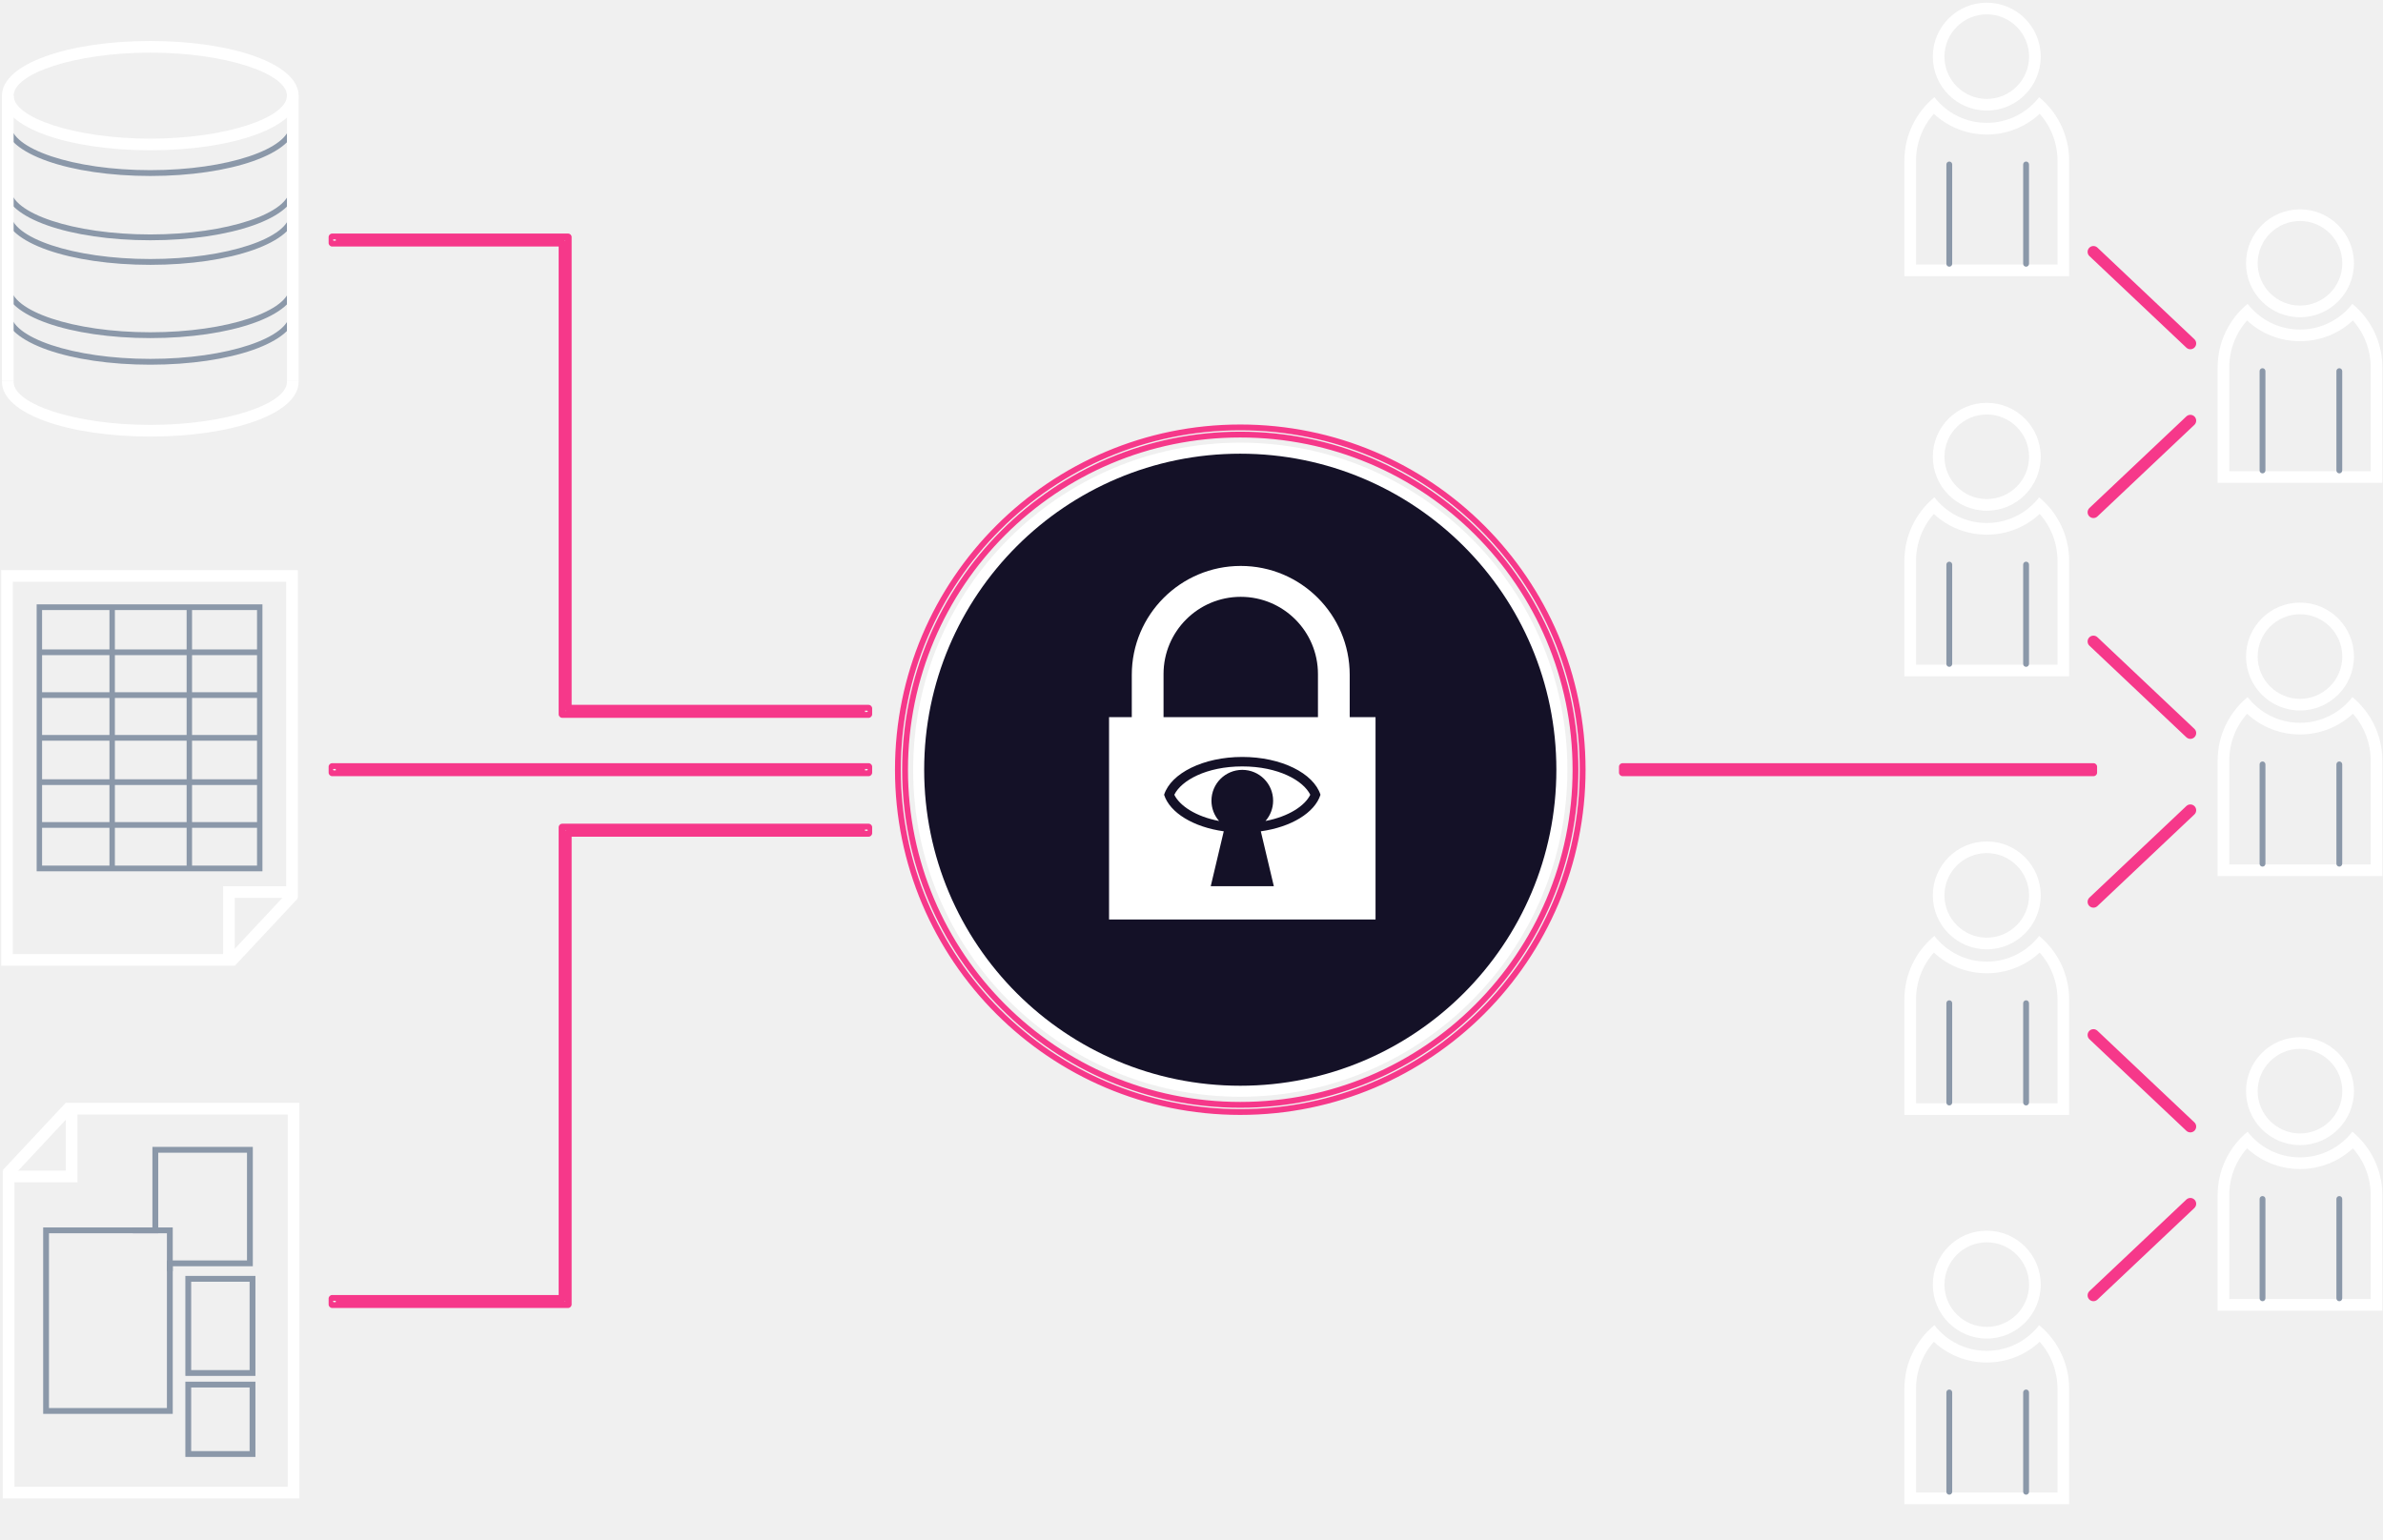
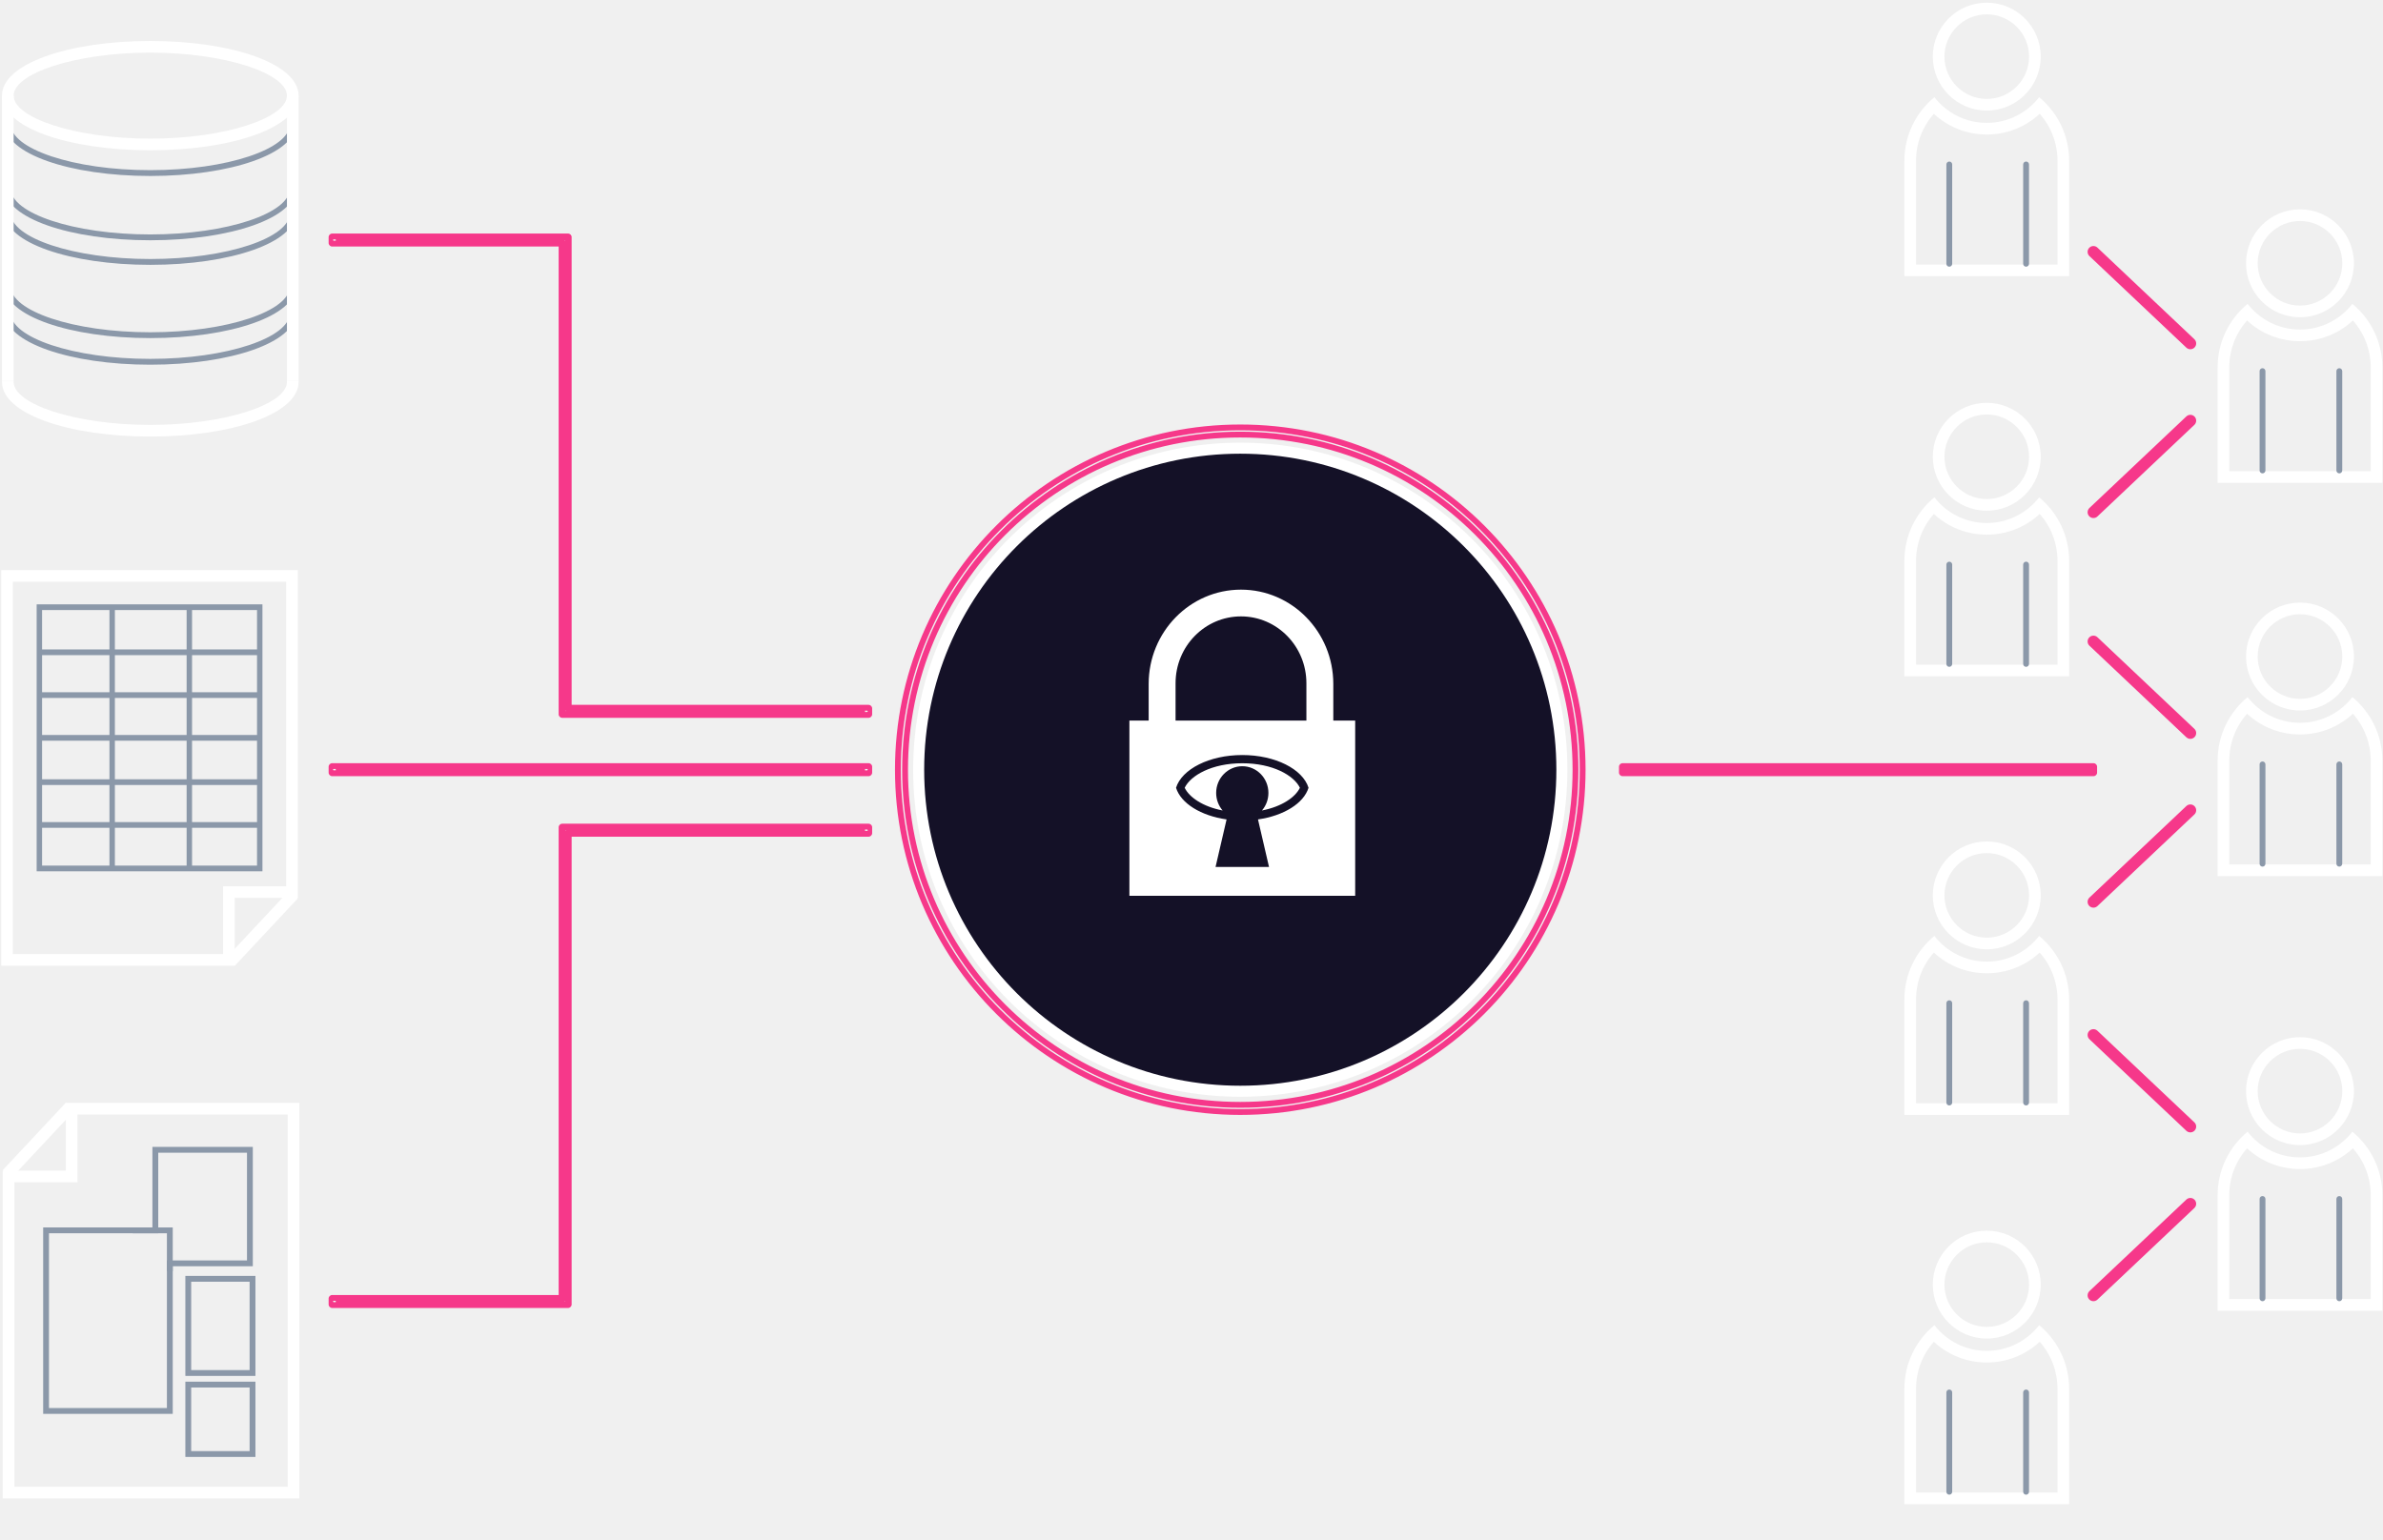
- <svg xmlns="http://www.w3.org/2000/svg" width="998" height="645" viewBox="0 0 998 645">
+ <svg xmlns="http://www.w3.org/2000/svg" height="645" viewBox="0 0 998 645" width="998">
  <g fill="none" fill-rule="evenodd" transform="translate(0 1.049)">
-     <path fill="#FFF" fill-rule="nonzero" d="M93.429,370.21 L119.848,370.21 L119.848,242.646 L5.375,242.646 L5.375,398.593 L93.429,398.593 L93.429,370.21 Z M98.307,403.471 L0.497,403.471 L0.497,237.768 L124.726,237.768 L124.726,375.088 L98.307,375.088 L98.307,403.471 Z" />
-     <polygon fill="#FFF" fill-rule="nonzero" points="98.347 403.5 94.785 400.168 121.163 371.966 124.725 375.298" />
-     <path fill="#8B98A9" fill-rule="nonzero" d="M15.352,363.945 L15.352,252.111 L109.911,252.111 L109.911,363.945 L15.352,363.945 Z M107.643,361.554 L107.643,254.502 L17.62,254.502 L17.62,361.554 L107.643,361.554 Z" />
-     <polygon fill="#8B98A9" fill-rule="nonzero" points="16.468 291.324 16.468 288.933 108.759 288.933 108.759 291.324" />
-     <polygon fill="#8B98A9" fill-rule="nonzero" points="16.468 273.392 16.468 271.001 108.759 271.001 108.759 273.392" />
-     <polygon fill="#8B98A9" fill-rule="nonzero" points="48.112 362.752 45.844 362.752 45.844 253.309 48.112 253.309" />
-     <polygon fill="#8B98A9" fill-rule="nonzero" points="80.428 362.752 78.161 362.752 78.161 253.309 80.428 253.309" />
-     <polygon fill="#8B98A9" fill-rule="nonzero" points="16.468 345.717 16.468 343.326 108.759 343.326 108.759 345.717" />
-     <polygon fill="#8B98A9" fill-rule="nonzero" points="16.468 327.785 16.468 325.394 108.759 325.394 108.759 327.785" />
-     <polygon fill="#8B98A9" fill-rule="nonzero" points="16.485 309.227 16.485 306.836 108.777 306.836 108.777 309.227" />
-     <path fill="#FFF" fill-rule="nonzero" d="M125.055 39.012C125.055 52.358 97.199 61.905 62.94 61.905 28.682 61.905.826 52.358.826 39.012.826 25.668 28.684 16.12 62.94 16.12 97.197 16.12 125.055 25.668 125.055 39.012zM120.177 39.012C120.177 29.78 94.554 20.998 62.94 20.998 31.327 20.998 5.704 29.78 5.704 39.012 5.704 48.246 31.324 57.027 62.94 57.027 94.557 57.027 120.177 48.246 120.177 39.012zM.841 158.495L5.719 158.495C5.719 158.611 5.716 158.707 5.709 158.837 5.705 158.925 5.705 158.926 5.705 158.934 5.705 168.173 31.303 176.944 62.941 176.944 94.58 176.944 120.178 168.173 120.178 158.934 120.178 158.922 120.178 158.918 120.169 158.789 120.156 158.604 120.149 158.468 120.149 158.305L125.027 158.305C125.027 158.317 125.027 158.321 125.035 158.45 125.049 158.635 125.056 158.771 125.056 158.934 125.056 172.285 97.223 181.822 62.941 181.822 28.66 181.822.827 172.285.827 158.934.827 158.818.83 158.722.837 158.592.841 158.504.841 158.503.841 158.495z" />
-     <path fill="#8B98A9" fill-rule="nonzero" d="M2.061,77.493 L4.5,77.493 C4.497,77.652 4.497,77.652 4.491,77.771 C4.486,77.87 4.486,77.87 4.485,77.927 C4.485,88.194 30.645,97.161 62.941,97.161 C95.238,97.161 121.397,88.194 121.397,77.927 C121.397,77.878 121.395,77.842 121.386,77.701 C121.373,77.531 121.368,77.428 121.368,77.302 L123.807,77.302 C123.807,77.352 123.809,77.388 123.819,77.529 C123.831,77.699 123.836,77.801 123.836,77.927 C123.836,90.25 96.559,99.6 62.941,99.6 C29.323,99.6 2.046,90.25 2.046,77.927 C2.049,77.767 2.049,77.767 2.055,77.648 C2.06,77.55 2.06,77.55 2.061,77.493 Z" />
-     <path fill="#8B98A9" fill-rule="nonzero" d="M2.061 87.788L4.5 87.788C4.5 87.877 4.497 87.949 4.491 88.069 4.486 88.167 4.485 88.192 4.485 88.227 4.485 98.493 30.642 107.456 62.941 107.456 95.24 107.456 121.397 98.493 121.397 88.227 121.397 88.178 121.395 88.142 121.386 88.001 121.373 87.831 121.368 87.728 121.368 87.602L123.807 87.602C123.807 87.652 123.809 87.688 123.819 87.829 123.831 87.999 123.836 88.101 123.836 88.227 123.836 100.55 96.562 109.895 62.941 109.895 29.321 109.895 2.046 100.55 2.046 88.227 2.046 88.138 2.049 88.065 2.055 87.946 2.06 87.848 2.061 87.823 2.061 87.788zM2.061 129.617L4.5 129.617C4.497 129.777 4.497 129.777 4.491 129.896 4.486 129.994 4.486 129.994 4.485 130.051 4.485 140.319 30.645 149.285 62.941 149.285 95.238 149.285 121.397 140.319 121.397 130.051 121.397 130.002 121.395 129.966 121.386 129.825 121.373 129.655 121.368 129.552 121.368 129.427L123.807 129.427C123.807 129.476 123.809 129.512 123.819 129.653 123.831 129.823 123.836 129.926 123.836 130.051 123.836 142.375 96.559 151.724 62.941 151.724 29.323 151.724 2.046 142.375 2.046 130.051 2.049 129.892 2.049 129.892 2.055 129.773 2.06 129.674 2.06 129.674 2.061 129.617zM2.047 50.993L4.486 50.993C4.486 61.261 30.646 70.229 62.942 70.229 95.235 70.229 121.398 61.261 121.398 50.993L123.837 50.993C123.837 63.316 96.557 72.668 62.942 72.668 29.325 72.668 2.047 63.317 2.047 50.993z" />
-     <path fill="#8B98A9" fill-rule="nonzero" d="M2.061,118.471 L4.5,118.471 C4.5,118.56 4.497,118.632 4.491,118.752 C4.486,118.85 4.485,118.875 4.485,118.91 C4.485,129.176 30.642,138.139 62.941,138.139 C95.24,138.139 121.397,129.176 121.397,118.91 C121.397,118.86 121.395,118.824 121.386,118.683 C121.373,118.513 121.368,118.411 121.368,118.285 L123.807,118.285 C123.807,118.335 123.809,118.371 123.819,118.512 C123.831,118.682 123.836,118.784 123.836,118.91 C123.836,131.232 96.562,140.578 62.941,140.578 C29.321,140.578 2.046,131.232 2.046,118.91 C2.046,118.821 2.049,118.748 2.055,118.629 C2.06,118.531 2.061,118.506 2.061,118.471 Z" />
-     <polygon fill="#FFF" fill-rule="nonzero" points=".827 39.015 5.705 39.015 5.705 158.493 .827 158.493" />
-     <polygon fill="#FFF" fill-rule="nonzero" points="120.177 39.015 125.055 39.015 125.055 158.302 120.177 158.302" />
-     <path fill="#FFF" fill-rule="nonzero" d="M32.453,494.203 L6.034,494.203 L6.034,621.767 L120.507,621.767 L120.507,465.82 L32.453,465.82 L32.453,494.203 Z M27.575,460.942 L125.385,460.942 L125.385,626.645 L1.156,626.645 L1.156,489.325 L27.575,489.325 L27.575,460.942 Z" />
-     <polygon fill="#FFF" fill-rule="nonzero" points="27.535 460.911 31.098 464.243 4.72 492.446 1.157 489.113" />
-     <path fill="#8B98A9" fill-rule="nonzero" d="M63.832,479.383 L105.881,479.383 L105.881,529.383 L72.345,529.383 L72.345,591.218 L18.076,591.218 L18.076,513.125 L63.832,513.125 L63.832,479.383 Z M66.271,481.822 L66.271,515.564 L20.515,515.564 L20.515,588.779 L69.906,588.779 L69.906,526.944 L103.442,526.944 L103.442,481.822 L66.271,481.822 Z" />
-     <path fill="#8B98A9" fill-rule="nonzero" d="M77.629 575.32L77.629 533.428 106.975 533.428 106.975 575.32 77.629 575.32zM104.536 572.881L104.536 535.867 80.068 535.867 80.068 572.881 104.536 572.881zM77.629 609.262L77.629 577.735 106.975 577.735 106.975 609.262 77.629 609.262zM104.536 606.823L104.536 580.174 80.068 580.174 80.068 606.823 104.536 606.823z" />
-     <polygon fill="#8B98A9" fill-rule="nonzero" points="55.628 515.569 55.628 513.13 72.345 513.13 72.345 531.422 69.906 531.422 69.906 515.569" />
-     <path fill="#FFF" fill-rule="nonzero" d="M656.421,321.383 C656.421,396.995 595.037,458.38 519.426,458.38 C443.813,458.38 382.428,396.996 382.428,321.383 C382.428,245.77 443.813,184.385 519.426,184.385 C595.037,184.385 656.421,245.77 656.421,321.383 Z M651.543,321.383 C651.543,248.464 592.343,189.263 519.426,189.263 C446.507,189.263 387.306,248.464 387.306,321.383 C387.306,394.302 446.507,453.502 519.426,453.502 C592.343,453.502 651.543,394.301 651.543,321.383 Z" />
-     <path fill="#141127" d="M651.807,321.385 C651.807,394.496 592.539,453.767 519.426,453.767 C446.313,453.767 387.044,394.496 387.044,321.385 C387.044,248.27 446.313,189.004 519.426,189.004 C592.539,189.004 651.807,248.27 651.807,321.385" />
-     <path fill="#F6388A" fill-rule="nonzero" d="M661.031,321.383 C661.031,399.536 597.58,462.988 519.426,462.988 C441.272,462.988 377.821,399.536 377.821,321.383 C377.821,243.228 441.271,179.778 519.426,179.778 C597.581,179.778 661.031,243.228 661.031,321.383 Z M664.031,321.383 C664.031,401.193 599.237,465.988 519.426,465.988 C439.615,465.988 374.821,401.193 374.821,321.383 C374.821,241.571 439.614,176.778 519.426,176.778 C599.238,176.778 664.031,241.571 664.031,321.383 Z M661.592,321.383 C661.592,242.918 597.891,179.217 519.426,179.217 C440.961,179.217 377.26,242.918 377.26,321.383 C377.26,399.846 440.962,463.549 519.426,463.549 C597.89,463.549 661.592,399.846 661.592,321.383 Z M658.592,321.383 C658.592,244.575 596.234,182.217 519.426,182.217 C442.618,182.217 380.26,244.575 380.26,321.383 C380.26,398.189 442.619,460.549 519.426,460.549 C596.233,460.549 658.592,398.189 658.592,321.383 Z M139.686,99.224 L139.405,99.505 L139.686,99.785 L140.625,99.785 L140.625,99.224 L139.686,99.224 Z M236.636,99.785 C236.567,99.7 236.49,99.623 236.405,99.555 L236.405,99.785 L236.636,99.785 Z M236.966,296.882 L236.966,296.651 L236.735,296.651 C236.803,296.736 236.881,296.814 236.966,296.882 Z M363.199,297.212 L363.48,296.932 L363.199,296.651 L362.26,296.651 L362.26,297.212 L363.199,297.212 Z M233.966,102.224 L139.125,102.224 C138.296,102.224 137.625,101.553 137.625,100.724 L137.625,98.285 C137.625,97.457 138.296,96.785 139.125,96.785 L237.905,96.785 C238.733,96.785 239.405,97.457 239.405,98.285 L239.405,294.212 L363.76,294.212 C364.588,294.212 365.26,294.884 365.26,295.712 L365.26,298.151 C365.26,298.98 364.588,299.651 363.76,299.651 L235.466,299.651 C234.637,299.651 233.966,298.98 233.966,298.151 L233.966,102.224 Z M236.405,543.866 L236.405,544.096 C236.49,544.028 236.567,543.951 236.636,543.866 L236.405,543.866 Z M139.686,543.866 L139.405,544.146 L139.686,544.427 L140.625,544.427 L140.625,543.866 L139.686,543.866 Z M236.966,346.774 C236.881,346.842 236.803,346.92 236.735,347.005 L236.966,347.005 L236.966,346.774 Z M363.199,347.005 L363.48,346.724 L363.199,346.444 L362.26,346.444 L362.26,347.005 L363.199,347.005 Z M239.405,349.444 L239.405,545.366 C239.405,546.194 238.733,546.866 237.905,546.866 L139.125,546.866 C138.296,546.866 137.625,546.194 137.625,545.366 L137.625,542.927 C137.625,542.098 138.296,541.427 139.125,541.427 L233.966,541.427 L233.966,345.505 C233.966,344.676 234.637,344.005 235.466,344.005 L363.76,344.005 C364.588,344.005 365.26,344.676 365.26,345.505 L365.26,347.944 C365.26,348.772 364.588,349.444 363.76,349.444 L239.405,349.444 Z M140.625,321.09 L139.686,321.09 L139.405,321.371 L139.686,321.651 L140.625,321.651 L140.625,321.09 Z M363.199,321.651 L363.48,321.371 L363.199,321.09 L362.26,321.09 L362.26,321.651 L363.199,321.651 Z M137.625,322.59 L137.625,320.151 C137.625,319.323 138.296,318.651 139.125,318.651 L363.76,318.651 C364.588,318.651 365.26,319.323 365.26,320.151 L365.26,322.59 C365.26,323.419 364.588,324.09 363.76,324.09 L139.125,324.09 C138.296,324.09 137.625,323.419 137.625,322.59 Z M678.031,322.59 L678.031,320.151 C678.031,319.323 678.702,318.651 679.531,318.651 L876.761,318.651 C877.589,318.651 878.261,319.323 878.261,320.151 L878.261,322.59 C878.261,323.419 877.589,324.09 876.761,324.09 L679.531,324.09 C678.702,324.09 678.031,323.419 678.031,322.59 Z M875.052,106.224 C874.073,105.299 874.029,103.755 874.954,102.776 C875.879,101.797 877.423,101.753 878.402,102.679 L918.997,141.042 C919.976,141.967 920.02,143.511 919.095,144.49 C918.169,145.469 916.626,145.513 915.647,144.587 L875.052,106.224 Z M878.402,215.297 C877.423,216.222 875.879,216.179 874.954,215.2 C874.029,214.221 874.073,212.677 875.052,211.752 L915.647,173.388 C916.626,172.463 918.169,172.507 919.095,173.486 C920.02,174.465 919.976,176.008 918.997,176.934 L878.402,215.297 Z M875.052,269.434 C874.073,268.508 874.029,266.965 874.954,265.986 C875.879,265.007 877.423,264.963 878.402,265.888 L918.997,304.252 C919.976,305.177 920.02,306.721 919.095,307.7 C918.169,308.679 916.626,308.722 915.647,307.797 L875.052,269.434 Z M878.402,378.507 C877.423,379.432 875.879,379.388 874.954,378.409 C874.029,377.43 874.073,375.887 875.052,374.961 L915.647,336.598 C916.626,335.673 918.169,335.716 919.095,336.695 C920.02,337.675 919.976,339.218 918.997,340.143 L878.402,378.507 Z M875.052,434.281 C874.073,433.356 874.029,431.812 874.954,430.833 C875.879,429.854 877.423,429.81 878.402,430.736 L918.997,469.099 C919.976,470.024 920.02,471.568 919.095,472.547 C918.169,473.526 916.626,473.57 915.647,472.644 L875.052,434.281 Z M878.402,543.356 C877.423,544.281 875.879,544.237 874.954,543.258 C874.029,542.279 874.073,540.736 875.052,539.811 L915.647,501.445 C916.626,500.519 918.169,500.563 919.095,501.542 C920.02,502.521 919.976,504.065 918.997,504.99 L878.402,543.356 Z" />
-     <path fill="#FFF" d="M832.059,0.076 C819.578,0.076 809.459,10.19 809.459,22.671 C809.459,35.151 819.578,45.268 832.059,45.268 C844.539,45.268 854.654,35.151 854.654,22.671 C854.654,10.19 844.539,0.076 832.059,0.076 M832.059,4.954 C841.827,4.954 849.776,12.902 849.776,22.671 C849.776,32.441 841.827,40.39 832.059,40.39 C822.288,40.39 814.337,32.441 814.337,22.671 C814.337,12.902 822.288,4.954 832.059,4.954" />
-     <path fill="#FFF" d="M853.993,39.661 C848.917,46.205 840.98,50.422 832.059,50.422 C823.132,50.422 815.2,46.205 810.122,39.661 C802.451,45.988 797.559,55.566 797.559,66.285 L797.559,114.637 L866.556,114.637 L866.556,66.285 C866.556,55.566 861.666,45.988 853.993,39.661 M809.902,46.624 C815.89,52.19 823.722,55.3 832.059,55.3 C840.398,55.3 848.227,52.193 854.215,46.624 C859.002,52.01 861.678,58.963 861.678,66.285 L861.678,109.759 L802.437,109.759 L802.437,66.285 C802.437,58.963 805.115,52.01 809.902,46.624" />
-     <path fill="#8B98A9" fill-rule="nonzero" d="M815.141 67.839C815.141 67.166 815.687 66.62 816.361 66.62 817.034 66.62 817.58 67.166 817.58 67.839L817.58 109.451C817.58 110.125 817.034 110.671 816.361 110.671 815.687 110.671 815.141 110.125 815.141 109.451L815.141 67.839zM847.307 67.839C847.307 67.166 847.853 66.62 848.527 66.62 849.2 66.62 849.746 67.166 849.746 67.839L849.746 109.451C849.746 110.125 849.2 110.671 848.527 110.671 847.853 110.671 847.307 110.125 847.307 109.451L847.307 67.839z" />
-     <path fill="#FFF" d="M832.059,167.695 C819.578,167.695 809.459,177.81 809.459,190.29 C809.459,202.771 819.578,212.888 832.059,212.888 C844.539,212.888 854.654,202.771 854.654,190.29 C854.654,177.81 844.539,167.695 832.059,167.695 M832.059,172.573 C841.827,172.573 849.776,180.522 849.776,190.29 C849.776,200.061 841.827,208.01 832.059,208.01 C822.288,208.01 814.337,200.061 814.337,190.29 C814.337,180.522 822.288,172.573 832.059,172.573" />
-     <path fill="#FFF" d="M853.993,207.28 C848.917,213.824 840.98,218.041 832.059,218.041 C823.132,218.041 815.2,213.824 810.122,207.28 C802.451,213.607 797.559,223.185 797.559,233.905 L797.559,282.256 L866.556,282.256 L866.556,233.905 C866.556,223.185 861.666,213.607 853.993,207.28 M809.902,214.244 C815.89,219.81 823.722,222.92 832.059,222.92 C840.398,222.92 848.227,219.812 854.215,214.244 C859.002,219.629 861.678,226.583 861.678,233.905 L861.678,277.378 L802.437,277.378 L802.437,233.905 C802.437,226.583 805.115,219.629 809.902,214.244" />
-     <path fill="#8B98A9" fill-rule="nonzero" d="M815.141 235.459C815.141 234.785 815.687 234.239 816.361 234.239 817.034 234.239 817.58 234.785 817.58 235.459L817.58 277.071C817.58 277.744 817.034 278.29 816.361 278.29 815.687 278.29 815.141 277.744 815.141 277.071L815.141 235.459zM847.307 235.459C847.307 234.785 847.853 234.239 848.527 234.239 849.2 234.239 849.746 234.785 849.746 235.459L849.746 277.071C849.746 277.744 849.2 278.29 848.527 278.29 847.853 278.29 847.307 277.744 847.307 277.071L847.307 235.459z" />
-     <path fill="#FFF" d="M832.059,351.429 C819.578,351.429 809.459,361.544 809.459,374.024 C809.459,386.505 819.578,396.622 832.059,396.622 C844.539,396.622 854.654,386.505 854.654,374.024 C854.654,361.544 844.539,351.429 832.059,351.429 M832.059,356.307 C841.827,356.307 849.776,364.256 849.776,374.024 C849.776,383.795 841.827,391.744 832.059,391.744 C822.288,391.744 814.337,383.795 814.337,374.024 C814.337,364.256 822.288,356.307 832.059,356.307" />
-     <path fill="#FFF" d="M853.993,391.015 C848.917,397.559 840.98,401.776 832.059,401.776 C823.132,401.776 815.2,397.559 810.122,391.015 C802.451,397.341 797.559,406.92 797.559,417.639 L797.559,465.991 L866.556,465.991 L866.556,417.639 C866.556,406.92 861.666,397.341 853.993,391.015 M809.902,397.978 C815.89,403.544 823.722,406.654 832.059,406.654 C840.398,406.654 848.227,403.546 854.215,397.978 C859.002,403.363 861.678,410.317 861.678,417.639 L861.678,461.113 L802.437,461.113 L802.437,417.639 C802.437,410.317 805.115,403.363 809.902,397.978" />
-     <path fill="#8B98A9" fill-rule="nonzero" d="M815.141 419.193C815.141 418.519 815.687 417.973 816.361 417.973 817.034 417.973 817.58 418.519 817.58 419.193L817.58 460.805C817.58 461.478 817.034 462.024 816.361 462.024 815.687 462.024 815.141 461.478 815.141 460.805L815.141 419.193zM847.307 419.193C847.307 418.519 847.853 417.973 848.527 417.973 849.2 417.973 849.746 418.519 849.746 419.193L849.746 460.805C849.746 461.478 849.2 462.024 848.527 462.024 847.853 462.024 847.307 461.478 847.307 460.805L847.307 419.193z" />
-     <path fill="#FFF" d="M832.059,514.477 C819.578,514.477 809.459,524.594 809.459,537.077 C809.459,549.557 819.578,559.669 832.059,559.669 C844.539,559.669 854.654,549.557 854.654,537.077 C854.654,524.594 844.539,514.477 832.059,514.477 M832.059,519.355 C841.827,519.355 849.776,527.306 849.776,537.077 C849.776,546.845 841.827,554.791 832.059,554.791 C822.288,554.791 814.337,546.845 814.337,537.077 C814.337,527.306 822.288,519.355 832.059,519.355" />
-     <path fill="#FFF" d="M853.993,554.063 C848.917,560.61 840.98,564.824 832.059,564.824 C823.132,564.824 815.2,560.61 810.122,554.063 C802.451,560.39 797.559,569.968 797.559,580.692 L797.559,629.044 L866.556,629.044 L866.556,580.692 C866.556,569.968 861.666,560.39 853.993,554.063 M809.902,561.027 C815.888,566.592 823.72,569.702 832.059,569.702 C840.398,569.702 848.229,566.595 854.215,561.027 C859.002,566.412 861.678,573.368 861.678,580.692 L861.678,624.166 L802.437,624.166 L802.437,580.692 C802.437,573.368 805.115,566.412 809.902,561.027" />
-     <path fill="#8B98A9" fill-rule="nonzero" d="M815.141 582.245C815.141 581.572 815.687 581.026 816.361 581.026 817.034 581.026 817.58 581.572 817.58 582.245L817.58 623.857C817.58 624.531 817.034 625.077 816.361 625.077 815.687 625.077 815.141 624.531 815.141 623.857L815.141 582.245zM847.307 582.245C847.307 581.572 847.853 581.026 848.527 581.026 849.2 581.026 849.746 581.572 849.746 582.245L849.746 623.857C849.746 624.531 849.2 625.077 848.527 625.077 847.853 625.077 847.307 624.531 847.307 623.857L847.307 582.245z" />
-     <path fill="#FFF" d="M963.237,86.649 C950.756,86.649 940.637,96.766 940.637,109.246 C940.637,121.727 950.756,131.841 963.237,131.841 C975.717,131.841 985.832,121.727 985.832,109.246 C985.832,96.766 975.717,86.649 963.237,86.649 M963.237,91.527 C973.005,91.527 980.954,99.476 980.954,109.246 C980.954,119.017 973.005,126.963 963.237,126.963 C953.466,126.963 945.515,119.017 945.515,109.246 C945.515,99.476 953.466,91.527 963.237,91.527" />
-     <path fill="#FFF" d="M985.171,126.237 C980.095,132.783 972.159,136.998 963.237,136.998 C954.31,136.998 946.378,132.783 941.3,126.237 C933.629,132.563 928.737,142.141 928.737,152.863 L928.737,201.215 L997.734,201.215 L997.734,152.863 C997.734,142.141 992.844,132.563 985.171,126.237 M941.08,133.2 C947.066,138.766 954.898,141.876 963.237,141.876 C971.576,141.876 979.407,138.768 985.393,133.2 C990.18,138.585 992.856,145.539 992.856,152.863 L992.856,196.337 L933.615,196.337 L933.615,152.863 C933.615,145.541 936.293,138.585 941.08,133.2" />
-     <path fill="#8B98A9" fill-rule="nonzero" d="M946.32 154.415C946.32 153.741 946.866 153.195 947.539 153.195 948.213 153.195 948.759 153.741 948.759 154.415L948.759 196.027C948.759 196.7 948.213 197.246 947.539 197.246 946.866 197.246 946.32 196.7 946.32 196.027L946.32 154.415zM978.485 154.415C978.485 153.741 979.031 153.195 979.705 153.195 980.378 153.195 980.924 153.741 980.924 154.415L980.924 196.027C980.924 196.7 980.378 197.246 979.705 197.246 979.031 197.246 978.485 196.7 978.485 196.027L978.485 154.415z" />
-     <path fill="#FFF" d="M963.237,251.383 C950.756,251.383 940.637,261.5 940.637,273.98 C940.637,286.461 950.756,296.576 963.237,296.576 C975.717,296.576 985.832,286.461 985.832,273.98 C985.832,261.5 975.717,251.383 963.237,251.383 M963.237,256.261 C973.005,256.261 980.954,264.21 980.954,273.98 C980.954,283.751 973.005,291.698 963.237,291.698 C953.466,291.698 945.515,283.751 945.515,273.98 C945.515,264.21 953.466,256.261 963.237,256.261" />
-     <path fill="#FFF" d="M985.171,290.971 C980.095,297.517 972.159,301.732 963.237,301.732 C954.31,301.732 946.378,297.517 941.3,290.971 C933.629,297.298 928.737,306.876 928.737,317.598 L928.737,365.949 L997.734,365.949 L997.734,317.598 C997.734,306.876 992.844,297.298 985.171,290.971 M941.08,297.934 C947.066,303.5 954.898,306.61 963.237,306.61 C971.576,306.61 979.407,303.502 985.393,297.934 C990.18,303.32 992.856,310.273 992.856,317.598 L992.856,361.071 L933.615,361.071 L933.615,317.598 C933.615,310.276 936.293,303.32 941.08,297.934" />
-     <path fill="#8B98A9" fill-rule="nonzero" d="M946.32 319.149C946.32 318.475 946.866 317.929 947.539 317.929 948.213 317.929 948.759 318.475 948.759 319.149L948.759 360.761C948.759 361.434 948.213 361.98 947.539 361.98 946.866 361.98 946.32 361.434 946.32 360.761L946.32 319.149zM978.485 319.149C978.485 318.475 979.031 317.929 979.705 317.929 980.378 317.929 980.924 318.475 980.924 319.149L980.924 360.761C980.924 361.434 980.378 361.98 979.705 361.98 979.031 361.98 978.485 361.434 978.485 360.761L978.485 319.149z" />
+     <g fill-rule="nonzero">
+       <path d="m93.429 370.21h26.42v-127.563h-114.473v155.946h88.054zm4.878 33.261h-97.81v-165.702h124.229v137.32h-26.42z" fill="#fff" />
+       <path d="m98.347 403.5-3.562-3.332 26.378-28.202 3.562 3.332z" fill="#fff" />
+       <path d="m15.352 363.945v-111.834h94.559v111.834zm92.291-2.391v-107.052h-90.023v107.052z" fill="#8b98a9" />
+       <path d="m16.468 291.324v-2.391h92.291v2.391z" fill="#8b98a9" />
+       <path d="m16.468 273.392v-2.391h92.291v2.391z" fill="#8b98a9" />
+       <path d="m48.112 362.752h-2.268v-109.443h2.268z" fill="#8b98a9" />
+       <path d="m80.428 362.752h-2.267v-109.443h2.267z" fill="#8b98a9" />
+       <path d="m16.468 345.717v-2.391h92.291v2.391z" fill="#8b98a9" />
+       <path d="m16.468 327.785v-2.391h92.291v2.391z" fill="#8b98a9" />
+       <path d="m16.485 309.227v-2.391h92.292v2.391z" fill="#8b98a9" />
+       <path d="m125.055 39.012c0 13.346-27.856 22.893-62.115 22.893s-62.115-9.547-62.115-22.893c0-13.344 27.858-22.893 62.115-22.893s62.115 9.549 62.115 22.893zm-4.878 0c0-9.232-25.623-18.015-57.237-18.015s-57.237 8.782-57.237 18.015c0 9.234 25.621 18.015 57.237 18.015s57.237-8.781 57.237-18.015zm-119.336 119.483h4.878c0 .116-.004.212-.01.342-.004.088-.004.089-.004.097 0 9.239 25.598 18.01 57.237 18.01s57.237-8.771 57.237-18.01c0-.012-0-.016-.009-.145-.013-.185-.021-.321-.021-.484h4.878c0 .012 0.0.016.009.145.013.185.021.321.021.484 0 13.351-27.833 22.888-62.115 22.888-34.281 0-62.115-9.537-62.115-22.888 0-.116.004-.212.01-.342.004-.088.004-.089.004-.097z" fill="#fff" />
+       <path d="m2.061 77.493h2.439c-.003.16-.003.16-.009.278-.005.099-.005.099-.006.156 0 10.268 26.16 19.234 58.456 19.234s58.456-8.967 58.456-19.234c0-.049-.002-.085-.012-.226-.012-.17-.018-.273-.018-.398h2.439c0 .049.002.085.012.226.012.17.018.273.018.398 0 12.324-27.277 21.673-60.895 21.673s-60.895-9.35-60.895-21.673c.003-.16.003-.16.009-.278.005-.099.005-.099.006-.156z" fill="#8b98a9" />
+       <path d="m2.061 87.788h2.439c0 .089-.003.161-.009.281-.005.098-.006.123-.006.158 0 10.267 26.157 19.229 58.456 19.229s58.456-8.963 58.456-19.229c0-.049-.002-.085-.012-.226-.012-.17-.018-.273-.018-.398h2.439c0 .049.002.085.012.226.012.17.018.273.018.398 0 12.323-27.274 21.668-60.895 21.668s-60.895-9.346-60.895-21.668c0-.089.003-.161.009-.281.005-.098.006-.123.006-.158zm0 41.829h2.439c-.003.16-.003.16-.009.278-.005.099-.005.099-.006.156 0 10.268 26.16 19.234 58.456 19.234s58.456-8.967 58.456-19.234c0-.049-.002-.085-.012-.226-.012-.17-.018-.273-.018-.398h2.439c0 .049.002.085.012.226.012.17.018.273.018.398 0 12.324-27.277 21.673-60.895 21.673s-60.895-9.35-60.895-21.673c.003-.16.003-.16.009-.278.005-.099.005-.099.006-.156zm-.014-78.624h2.439c0 10.268 26.161 19.237 58.456 19.237 32.294 0 58.456-8.969 58.456-19.237h2.439c0 12.324-27.28 21.676-60.895 21.676-33.616 0-60.895-9.352-60.895-21.676z" fill="#8b98a9" />
+       <path d="m2.061 118.471h2.439c0 .089-.003.161-.009.281-.005.098-.006.123-.006.158 0 10.267 26.157 19.229 58.456 19.229s58.456-8.963 58.456-19.229c0-.049-.002-.085-.012-.226-.012-.17-.018-.273-.018-.398h2.439c0 .049.002.085.012.226.012.17.018.273.018.398 0 12.323-27.274 21.668-60.895 21.668s-60.895-9.346-60.895-21.668c0-.089.003-.161.009-.281.005-.098.006-.123.006-.158z" fill="#8b98a9" />
+       <path d="m.827 39.015h4.878v119.478h-4.878z" fill="#fff" />
+       <path d="m120.177 39.015h4.878v119.287h-4.878z" fill="#fff" />
+       <path d="m32.453 494.203h-26.42v127.563h114.473v-155.946h-88.054zm-4.878-33.261h97.81v165.702h-124.229v-137.32h26.42z" fill="#fff" />
+       <path d="m27.535 460.911 3.563 3.332-26.378 28.203-3.563-3.333z" fill="#fff" />
+       <path d="m63.832 479.383h42.049v50h-33.537v61.834h-54.268v-78.093h45.756zm2.439 2.439v33.741h-45.756v73.215h49.39v-61.834h33.537v-45.122z" fill="#8b98a9" />
+       <path d="m77.629 575.32v-41.893h29.346v41.893zm26.907-2.439v-37.015h-24.468v37.015zm-26.907 36.38v-31.527h29.346v31.527zm26.907-2.439v-26.649h-24.468v26.649z" fill="#8b98a9" />
+       <path d="m55.628 515.569v-2.439h16.717v18.292h-2.439v-15.853z" fill="#8b98a9" />
+       <path d="m656.421 321.383c0 75.612-61.384 136.997-136.995 136.997-75.613 0-136.998-61.384-136.998-136.997 0-75.613 61.385-136.998 136.998-136.998 75.611 0 136.995 61.385 136.995 136.998zm-4.878 0c0-72.918-59.2-132.12-132.117-132.12-72.919 0-132.12 59.201-132.12 132.12 0 72.919 59.201 132.119 132.12 132.119 72.917 0 132.117-59.201 132.117-132.119z" fill="#fff" />
+     </g>
+     <path d="m651.807 321.385c0 73.111-59.268 132.381-132.381 132.381-73.113 0-132.381-59.271-132.381-132.381 0-73.116 59.268-132.381 132.381-132.381 73.113 0 132.381 59.266 132.381 132.381" fill="#141127" />
+     <path d="m661.031 321.383c0 78.153-63.451 141.605-141.605 141.605-78.154 0-141.605-63.451-141.605-141.605 0-78.155 63.45-141.605 141.605-141.605s141.605 63.45 141.605 141.605zm3 0c0 79.81-64.794 144.605-144.605 144.605-79.811 0-144.605-64.794-144.605-144.605 0-79.812 64.793-144.605 144.605-144.605 79.812 0 144.605 64.793 144.605 144.605zm-2.439 0c0-78.465-63.701-142.166-142.166-142.166-78.465 0-142.166 63.701-142.166 142.166 0 78.463 63.702 142.166 142.166 142.166 78.464 0 142.166-63.702 142.166-142.166zm-3 0c0-76.808-62.358-139.166-139.166-139.166s-139.166 62.358-139.166 139.166c0 76.806 62.359 139.166 139.166 139.166 76.807 0 139.166-62.359 139.166-139.166zm-518.906-222.159-.28.28.28.28h.939v-.561zm96.95.561c-.068-.085-.146-.162-.231-.231v.231zm.33 197.097v-.231h-.231c.068.085.146.162.231.231zm126.233.33.28-.28-.28-.28h-.939v.561zm-129.233-194.988h-94.841c-.828 0-1.5-.672-1.5-1.5v-2.439c0-.828.672-1.5 1.5-1.5h98.78c.828 0 1.5.672 1.5 1.5v195.927h124.355c.828 0 1.5.672 1.5 1.5v2.439c0 .828-.672 1.5-1.5 1.5h-128.294c-.828 0-1.5-.672-1.5-1.5zm2.439 441.641v.231c.085-.068.162-.146.231-.231zm-96.719 0-.28.28.28.28h.939v-.561zm97.28-197.091c-.085.068-.162.146-.231.231h.231zm126.233.231.28-.28-.28-.28h-.939v.561zm-123.794 2.439v195.922c0 .828-.672 1.5-1.5 1.5h-98.78c-.828 0-1.5-.672-1.5-1.5v-2.439c0-.828.672-1.5 1.5-1.5h94.841v-195.922c0-.828.672-1.5 1.5-1.5h128.294c.828 0 1.5.672 1.5 1.5v2.439c0 .828-.672 1.5-1.5 1.5zm-98.78-28.354h-.939l-.28.28.28.28h.939zm222.574.561.28-.28-.28-.28h-.939v.561zm-225.574.939v-2.439c0-.828.672-1.5 1.5-1.5h224.635c.828 0 1.5.672 1.5 1.5v2.439c0 .828-.672 1.5-1.5 1.5h-224.635c-.828 0-1.5-.672-1.5-1.5zm540.406 0v-2.439c0-.828.672-1.5 1.5-1.5h197.23c.828 0 1.5.672 1.5 1.5v2.439c0 .828-.672 1.5-1.5 1.5h-197.23c-.828 0-1.5-.672-1.5-1.5zm197.021-216.366c-.979-.925-1.023-2.469-.097-3.448.925-.979 2.469-1.023 3.448-.097l40.595 38.363c.979.925 1.023 2.469.097 3.448s-2.469 1.023-3.448.097zm3.35 109.073c-.979.925-2.523.882-3.448-.097-.925-.979-.882-2.523.097-3.448l40.595-38.363c.979-.925 2.523-.882 3.448.097s.882 2.523-.097 3.448zm-3.35 54.137c-.979-.925-1.023-2.469-.097-3.448.925-.979 2.469-1.023 3.448-.097l40.595 38.363c.979.925 1.023 2.469.097 3.448s-2.469 1.023-3.448.097zm3.35 109.073c-.979.925-2.523.882-3.448-.097-.925-.979-.882-2.523.097-3.448l40.595-38.363c.979-.925 2.523-.882 3.448.097s.882 2.523-.097 3.448zm-3.35 55.774c-.979-.925-1.023-2.469-.097-3.448.925-.979 2.469-1.023 3.448-.097l40.595 38.363c.979.925 1.023 2.469.097 3.448s-2.469 1.023-3.448.097zm3.351 109.075c-.979.925-2.523.882-3.448-.097-.925-.979-.882-2.523.097-3.448l40.595-38.366c.979-.925 2.523-.882 3.448.097.925.979.882 2.523-.097 3.448z" fill="#f6388a" fill-rule="nonzero" />
+     <path d="m832.059.076c-12.48 0-22.6 10.115-22.6 22.595s10.12 22.598 22.6 22.598c12.48 0 22.595-10.117 22.595-22.598s-10.115-22.595-22.595-22.595m0 4.878c9.768 0 17.717 7.949 17.717 17.717 0 9.771-7.949 17.72-17.717 17.72-9.771 0-17.722-7.949-17.722-17.72 0-9.768 7.951-17.717 17.722-17.717" fill="#fff" />
+     <path d="m853.993 39.661c-5.076 6.544-13.012 10.761-21.934 10.761-8.927 0-16.859-4.217-21.937-10.761-7.671 6.327-12.563 15.905-12.563 26.624v48.351h68.998v-48.351c0-10.72-4.89-20.298-12.563-26.624m-44.09 6.963c5.988 5.566 13.82 8.676 22.156 8.676 8.339 0 16.168-3.107 22.156-8.676 4.788 5.385 7.463 12.339 7.463 19.661v43.473h-59.241v-43.473c0-7.322 2.678-14.276 7.466-19.661" fill="#fff" />
+     <path d="m815.141 67.839c0-.674.546-1.22 1.22-1.22s1.22.546 1.22 1.22v41.612c0 .674-.546 1.22-1.22 1.22s-1.22-.546-1.22-1.22zm32.166 0c0-.674.546-1.22 1.22-1.22s1.22.546 1.22 1.22v41.612c0 .674-.546 1.22-1.22 1.22s-1.22-.546-1.22-1.22z" fill="#8b98a9" fill-rule="nonzero" />
+     <path d="m832.059 167.695c-12.48 0-22.6 10.115-22.6 22.595s10.12 22.598 22.6 22.598c12.48 0 22.595-10.117 22.595-22.598s-10.115-22.595-22.595-22.595m0 4.878c9.768 0 17.717 7.949 17.717 17.717 0 9.771-7.949 17.72-17.717 17.72-9.771 0-17.722-7.949-17.722-17.72 0-9.768 7.951-17.717 17.722-17.717" fill="#fff" />
+     <path d="m853.993 207.28c-5.076 6.544-13.012 10.761-21.934 10.761-8.927 0-16.859-4.217-21.937-10.761-7.671 6.327-12.563 15.905-12.563 26.624v48.351h68.998v-48.351c0-10.72-4.89-20.298-12.563-26.624m-44.09 6.963c5.988 5.566 13.82 8.676 22.156 8.676 8.339 0 16.168-3.107 22.156-8.676 4.788 5.385 7.463 12.339 7.463 19.661v43.473h-59.241v-43.473c0-7.322 2.678-14.276 7.466-19.661" fill="#fff" />
+     <path d="m815.141 235.459c0-.674.546-1.22 1.22-1.22s1.22.546 1.22 1.22v41.612c0 .674-.546 1.22-1.22 1.22s-1.22-.546-1.22-1.22zm32.166 0c0-.674.546-1.22 1.22-1.22s1.22.546 1.22 1.22v41.612c0 .674-.546 1.22-1.22 1.22s-1.22-.546-1.22-1.22z" fill="#8b98a9" fill-rule="nonzero" />
+     <path d="m832.059 351.429c-12.48 0-22.6 10.115-22.6 22.595s10.12 22.598 22.6 22.598c12.48 0 22.595-10.117 22.595-22.598s-10.115-22.595-22.595-22.595m0 4.878c9.768 0 17.717 7.949 17.717 17.717 0 9.771-7.949 17.72-17.717 17.72-9.771 0-17.722-7.949-17.722-17.72 0-9.768 7.951-17.717 17.722-17.717" fill="#fff" />
+     <path d="m853.993 391.015c-5.076 6.544-13.012 10.761-21.934 10.761-8.927 0-16.859-4.217-21.937-10.761-7.671 6.327-12.563 15.905-12.563 26.624v48.352h68.998v-48.352c0-10.72-4.89-20.298-12.563-26.624m-44.09 6.963c5.988 5.566 13.82 8.676 22.156 8.676 8.339 0 16.168-3.107 22.156-8.676 4.788 5.385 7.463 12.339 7.463 19.661v43.474h-59.241v-43.474c0-7.322 2.678-14.276 7.466-19.661" fill="#fff" />
+     <path d="m815.141 419.193c0-.674.546-1.22 1.22-1.22s1.22.546 1.22 1.22v41.612c0 .674-.546 1.22-1.22 1.22s-1.22-.546-1.22-1.22zm32.166 0c0-.674.546-1.22 1.22-1.22s1.22.546 1.22 1.22v41.612c0 .674-.546 1.22-1.22 1.22s-1.22-.546-1.22-1.22z" fill="#8b98a9" fill-rule="nonzero" />
+     <path d="m832.059 514.477c-12.48 0-22.6 10.117-22.6 22.6 0 12.48 10.12 22.593 22.6 22.593 12.48 0 22.595-10.112 22.595-22.593 0-12.483-10.115-22.6-22.595-22.6m0 4.878c9.768 0 17.717 7.951 17.717 17.722 0 9.768-7.949 17.715-17.717 17.715-9.771 0-17.722-7.946-17.722-17.715 0-9.771 7.951-17.722 17.722-17.722" fill="#fff" />
+     <path d="m853.993 554.063c-5.076 6.546-13.012 10.761-21.934 10.761-8.927 0-16.859-4.215-21.937-10.761-7.671 6.327-12.563 15.905-12.563 26.629v48.351h68.998v-48.351c0-10.724-4.89-20.302-12.563-26.629m-44.09 6.963c5.985 5.566 13.817 8.676 22.156 8.676 8.339 0 16.171-3.107 22.156-8.676 4.788 5.385 7.463 12.341 7.463 19.666v43.473h-59.241v-43.473c0-7.324 2.678-14.28 7.466-19.666" fill="#fff" />
+     <path d="m815.141 582.245c0-.674.546-1.22 1.22-1.22s1.22.546 1.22 1.22v41.612c0 .674-.546 1.22-1.22 1.22s-1.22-.546-1.22-1.22zm32.166 0c0-.674.546-1.22 1.22-1.22s1.22.546 1.22 1.22v41.612c0 .674-.546 1.22-1.22 1.22s-1.22-.546-1.22-1.22z" fill="#8b98a9" fill-rule="nonzero" />
+     <path d="m963.237 86.649c-12.48 0-22.6 10.117-22.6 22.598 0 12.48 10.12 22.595 22.6 22.595 12.48 0 22.595-10.115 22.595-22.595 0-12.48-10.115-22.598-22.595-22.598m0 4.878c9.768 0 17.717 7.949 17.717 17.72 0 9.771-7.949 17.717-17.717 17.717-9.771 0-17.722-7.946-17.722-17.717 0-9.771 7.951-17.72 17.722-17.72" fill="#fff" />
+     <path d="m985.171 126.237c-5.076 6.546-13.012 10.761-21.934 10.761-8.927 0-16.859-4.215-21.937-10.761-7.671 6.327-12.563 15.905-12.563 26.627v48.351h68.998v-48.351c0-10.722-4.89-20.3-12.563-26.627m-44.09 6.963c5.985 5.566 13.817 8.676 22.156 8.676 8.339 0 16.171-3.107 22.156-8.676 4.788 5.385 7.463 12.339 7.463 19.663v43.473h-59.241v-43.473c0-7.322 2.678-14.278 7.466-19.663" fill="#fff" />
+     <path d="m946.32 154.415c0-.674.546-1.22 1.22-1.22s1.22.546 1.22 1.22v41.612c0 .674-.546 1.22-1.22 1.22s-1.22-.546-1.22-1.22zm32.166 0c0-.674.546-1.22 1.22-1.22s1.22.546 1.22 1.22v41.612c0 .674-.546 1.22-1.22 1.22s-1.22-.546-1.22-1.22z" fill="#8b98a9" fill-rule="nonzero" />
+     <path d="m963.237 251.383c-12.48 0-22.6 10.117-22.6 22.598s10.12 22.595 22.6 22.595c12.48 0 22.595-10.115 22.595-22.595s-10.115-22.598-22.595-22.598m0 4.878c9.768 0 17.717 7.949 17.717 17.72s-7.949 17.717-17.717 17.717c-9.771 0-17.722-7.946-17.722-17.717s7.951-17.72 17.722-17.72" fill="#fff" />
+     <path d="m985.171 290.971c-5.076 6.546-13.012 10.761-21.934 10.761-8.927 0-16.859-4.215-21.937-10.761-7.671 6.327-12.563 15.905-12.563 26.627v48.351h68.998v-48.351c0-10.722-4.89-20.3-12.563-26.627m-44.09 6.963c5.985 5.566 13.817 8.676 22.156 8.676 8.339 0 16.171-3.107 22.156-8.676 4.788 5.385 7.463 12.339 7.463 19.663v43.473h-59.241v-43.473c0-7.322 2.678-14.278 7.466-19.663" fill="#fff" />
+     <path d="m946.32 319.149c0-.674.546-1.22 1.22-1.22s1.22.546 1.22 1.22v41.612c0 .674-.546 1.22-1.22 1.22s-1.22-.546-1.22-1.22zm32.166 0c0-.674.546-1.22 1.22-1.22s1.22.546 1.22 1.22v41.612c0 .674-.546 1.22-1.22 1.22s-1.22-.546-1.22-1.22z" fill="#8b98a9" fill-rule="nonzero" />
    <g transform="translate(928 433)">
-       <path fill="#FFF" d="M35.237,0.434 C22.756,0.434 12.637,10.549 12.637,23.031 C12.637,35.512 22.756,45.627 35.237,45.627 C47.717,45.627 57.832,35.512 57.832,23.031 C57.832,10.549 47.717,0.434 35.237,0.434 M35.237,5.312 C45.005,5.312 52.954,13.261 52.954,23.031 C52.954,32.802 45.005,40.749 35.237,40.749 C25.466,40.749 17.515,32.802 17.515,23.031 C17.515,13.261 25.466,5.312 35.237,5.312" />
-       <path fill="#FFF" d="M57.171,40.02 C52.095,46.567 44.159,50.781 35.237,50.781 C26.31,50.781 18.378,46.567 13.3,40.02 C5.629,46.347 0.737,55.925 0.737,66.647 L0.737,114.998 L69.734,114.998 L69.734,66.647 C69.734,55.925 64.844,46.347 57.171,40.02 M13.08,46.984 C19.066,52.55 26.898,55.659 35.237,55.659 C43.576,55.659 51.407,52.552 57.393,46.984 C62.18,52.369 64.856,59.323 64.856,66.647 L64.856,110.12 L5.615,110.12 L5.615,66.647 C5.615,59.325 8.293,52.369 13.08,46.984" />
-       <path fill="#8B98A9" fill-rule="nonzero" d="M18.32 68.2C18.32 67.526 18.866 66.98 19.539 66.98 20.213 66.98 20.759 67.526 20.759 68.2L20.759 109.812C20.759 110.486 20.213 111.032 19.539 111.032 18.866 111.032 18.32 110.486 18.32 109.812L18.32 68.2zM50.485 68.2C50.485 67.526 51.031 66.98 51.705 66.98 52.378 66.98 52.924 67.526 52.924 68.2L52.924 109.812C52.924 110.486 52.378 111.032 51.705 111.032 51.031 111.032 50.485 110.486 50.485 109.812L50.485 68.2z" />
+       <path d="m35.237.434c-12.48 0-22.6 10.115-22.6 22.597 0 12.48 10.12 22.595 22.6 22.595s22.595-10.115 22.595-22.595c0-12.483-10.115-22.597-22.595-22.597m0 4.878c9.768 0 17.717 7.949 17.717 17.719 0 9.771-7.949 17.717-17.717 17.717-9.771 0-17.722-7.946-17.722-17.717 0-9.77 7.951-17.719 17.722-17.719" fill="#fff" />
+       <path d="m57.171 40.02c-5.076 6.546-13.012 10.761-21.934 10.761-8.927 0-16.859-4.215-21.937-10.761-7.671 6.327-12.563 15.905-12.563 26.627v48.351h68.998v-48.351c0-10.722-4.89-20.3-12.563-26.627m-44.09 6.963c5.985 5.566 13.817 8.676 22.156 8.676s16.171-3.107 22.156-8.676c4.788 5.385 7.463 12.339 7.463 19.663v43.473h-59.241v-43.473c0-7.322 2.678-14.278 7.466-19.663" fill="#fff" />
+       <path d="m18.32 68.2c0-.674.546-1.22 1.22-1.22s1.22.546 1.22 1.22v41.612c0 .674-.546 1.22-1.22 1.22s-1.22-.546-1.22-1.22zm32.166 0c0-.674.546-1.22 1.22-1.22.674 0 1.22.546 1.22 1.22v41.612c0 .674-.546 1.22-1.22 1.22-.674 0-1.22-.546-1.22-1.22z" fill="#8b98a9" fill-rule="nonzero" />
    </g>
-     <path fill="#FFF" d="M487.289,281.298 C487.289,263.439 501.767,248.963 519.624,248.963 C537.484,248.963 551.96,263.439 551.96,281.298 L551.96,299.372 L487.289,299.372 L487.289,281.298 Z M565.258,299.372 L565.258,281.656 C565.258,256.454 544.826,236.023 519.624,236.023 C494.423,236.023 473.993,256.454 473.993,281.656 L473.993,299.372 L464.469,299.372 L464.469,384.131 L576.073,384.131 L576.073,299.372 L565.258,299.372 Z" />
-     <path fill="#141127" d="M512.507,347.186 C499.796,345.42 489.924,339.413 487.522,331.878 C490.394,322.865 503.95,316.036 520.27,316.036 C536.59,316.036 550.146,322.865 553.017,331.878 C550.616,339.414 540.743,345.421 528.031,347.186 L533.483,370.181 L507.055,370.181 L512.507,347.186 Z M510.55,342.861 C508.562,340.59 507.357,337.616 507.357,334.362 C507.357,327.23 513.138,321.449 520.27,321.449 C527.4,321.449 533.183,327.23 533.183,334.362 C533.183,337.616 531.977,340.59 529.988,342.861 C539.805,340.998 546.498,336.452 548.743,331.878 C545.819,325.921 535.356,320.009 520.27,320.009 C505.184,320.009 494.721,325.921 491.797,331.878 C494.042,336.452 500.734,340.997 510.55,342.861 Z" />
+     <path d="m492.326 285.158c0-15.464 12.267-27.999 27.397-27.999 15.132 0 27.397 12.535 27.397 27.999v15.65h-54.794zm66.061 15.65v-15.34c0-21.822-17.311-39.513-38.664-39.513-21.353 0-38.663 17.692-38.663 39.513v15.34h-8.069v73.392h94.559v-73.392z" fill="#fff" />
+     <path d="m513.693 342.209c-10.77-1.529-19.135-6.73-21.17-13.255 2.434-7.804 13.92-13.718 27.747-13.718s25.313 5.914 27.745 13.718c-2.034 6.525-10.399 11.726-21.17 13.255l4.619 19.911h-22.391zm-1.658-3.745c-1.685-1.967-2.705-4.542-2.705-7.359 0-6.175 4.898-11.181 10.941-11.181 6.041 0 10.941 5.006 10.941 11.181 0 2.818-1.022 5.393-2.707 7.36 8.318-1.613 13.989-5.549 15.891-9.51-2.478-5.159-11.343-10.278-24.125-10.278s-21.647 5.119-24.125 10.278c1.903 3.96 7.572 7.896 15.89 9.51z" fill="#141127" />
  </g>
</svg>
